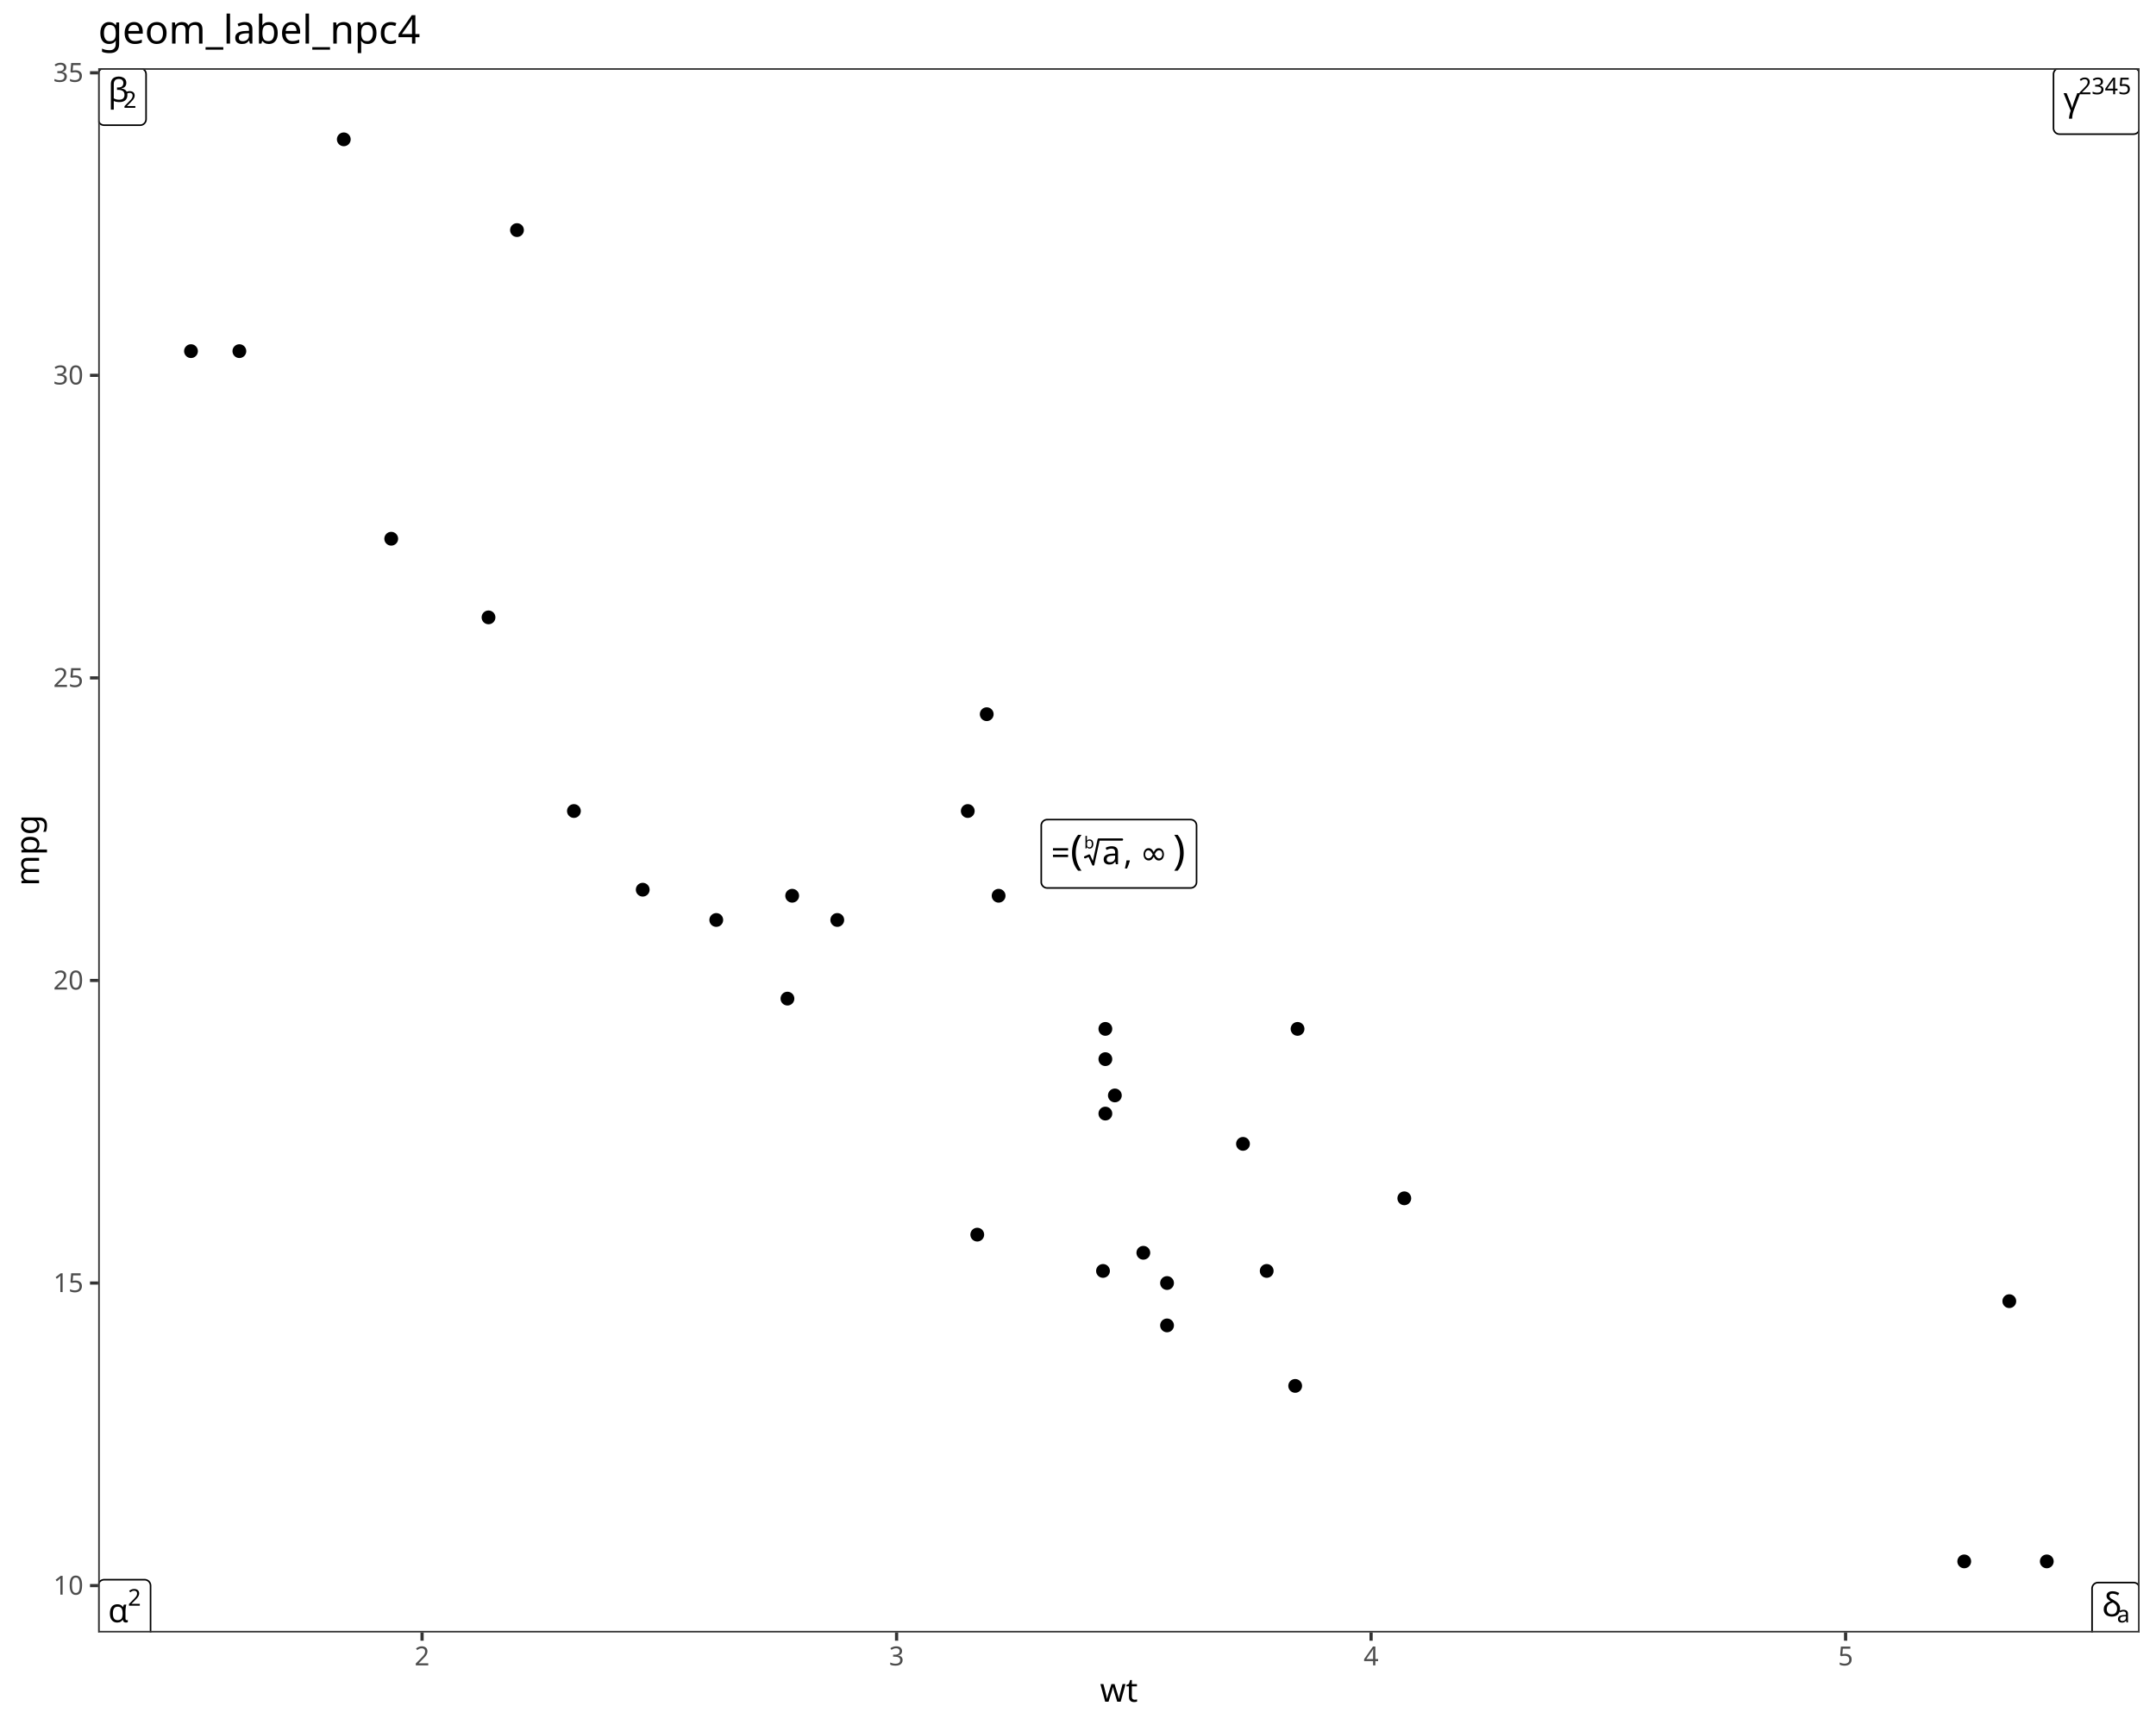
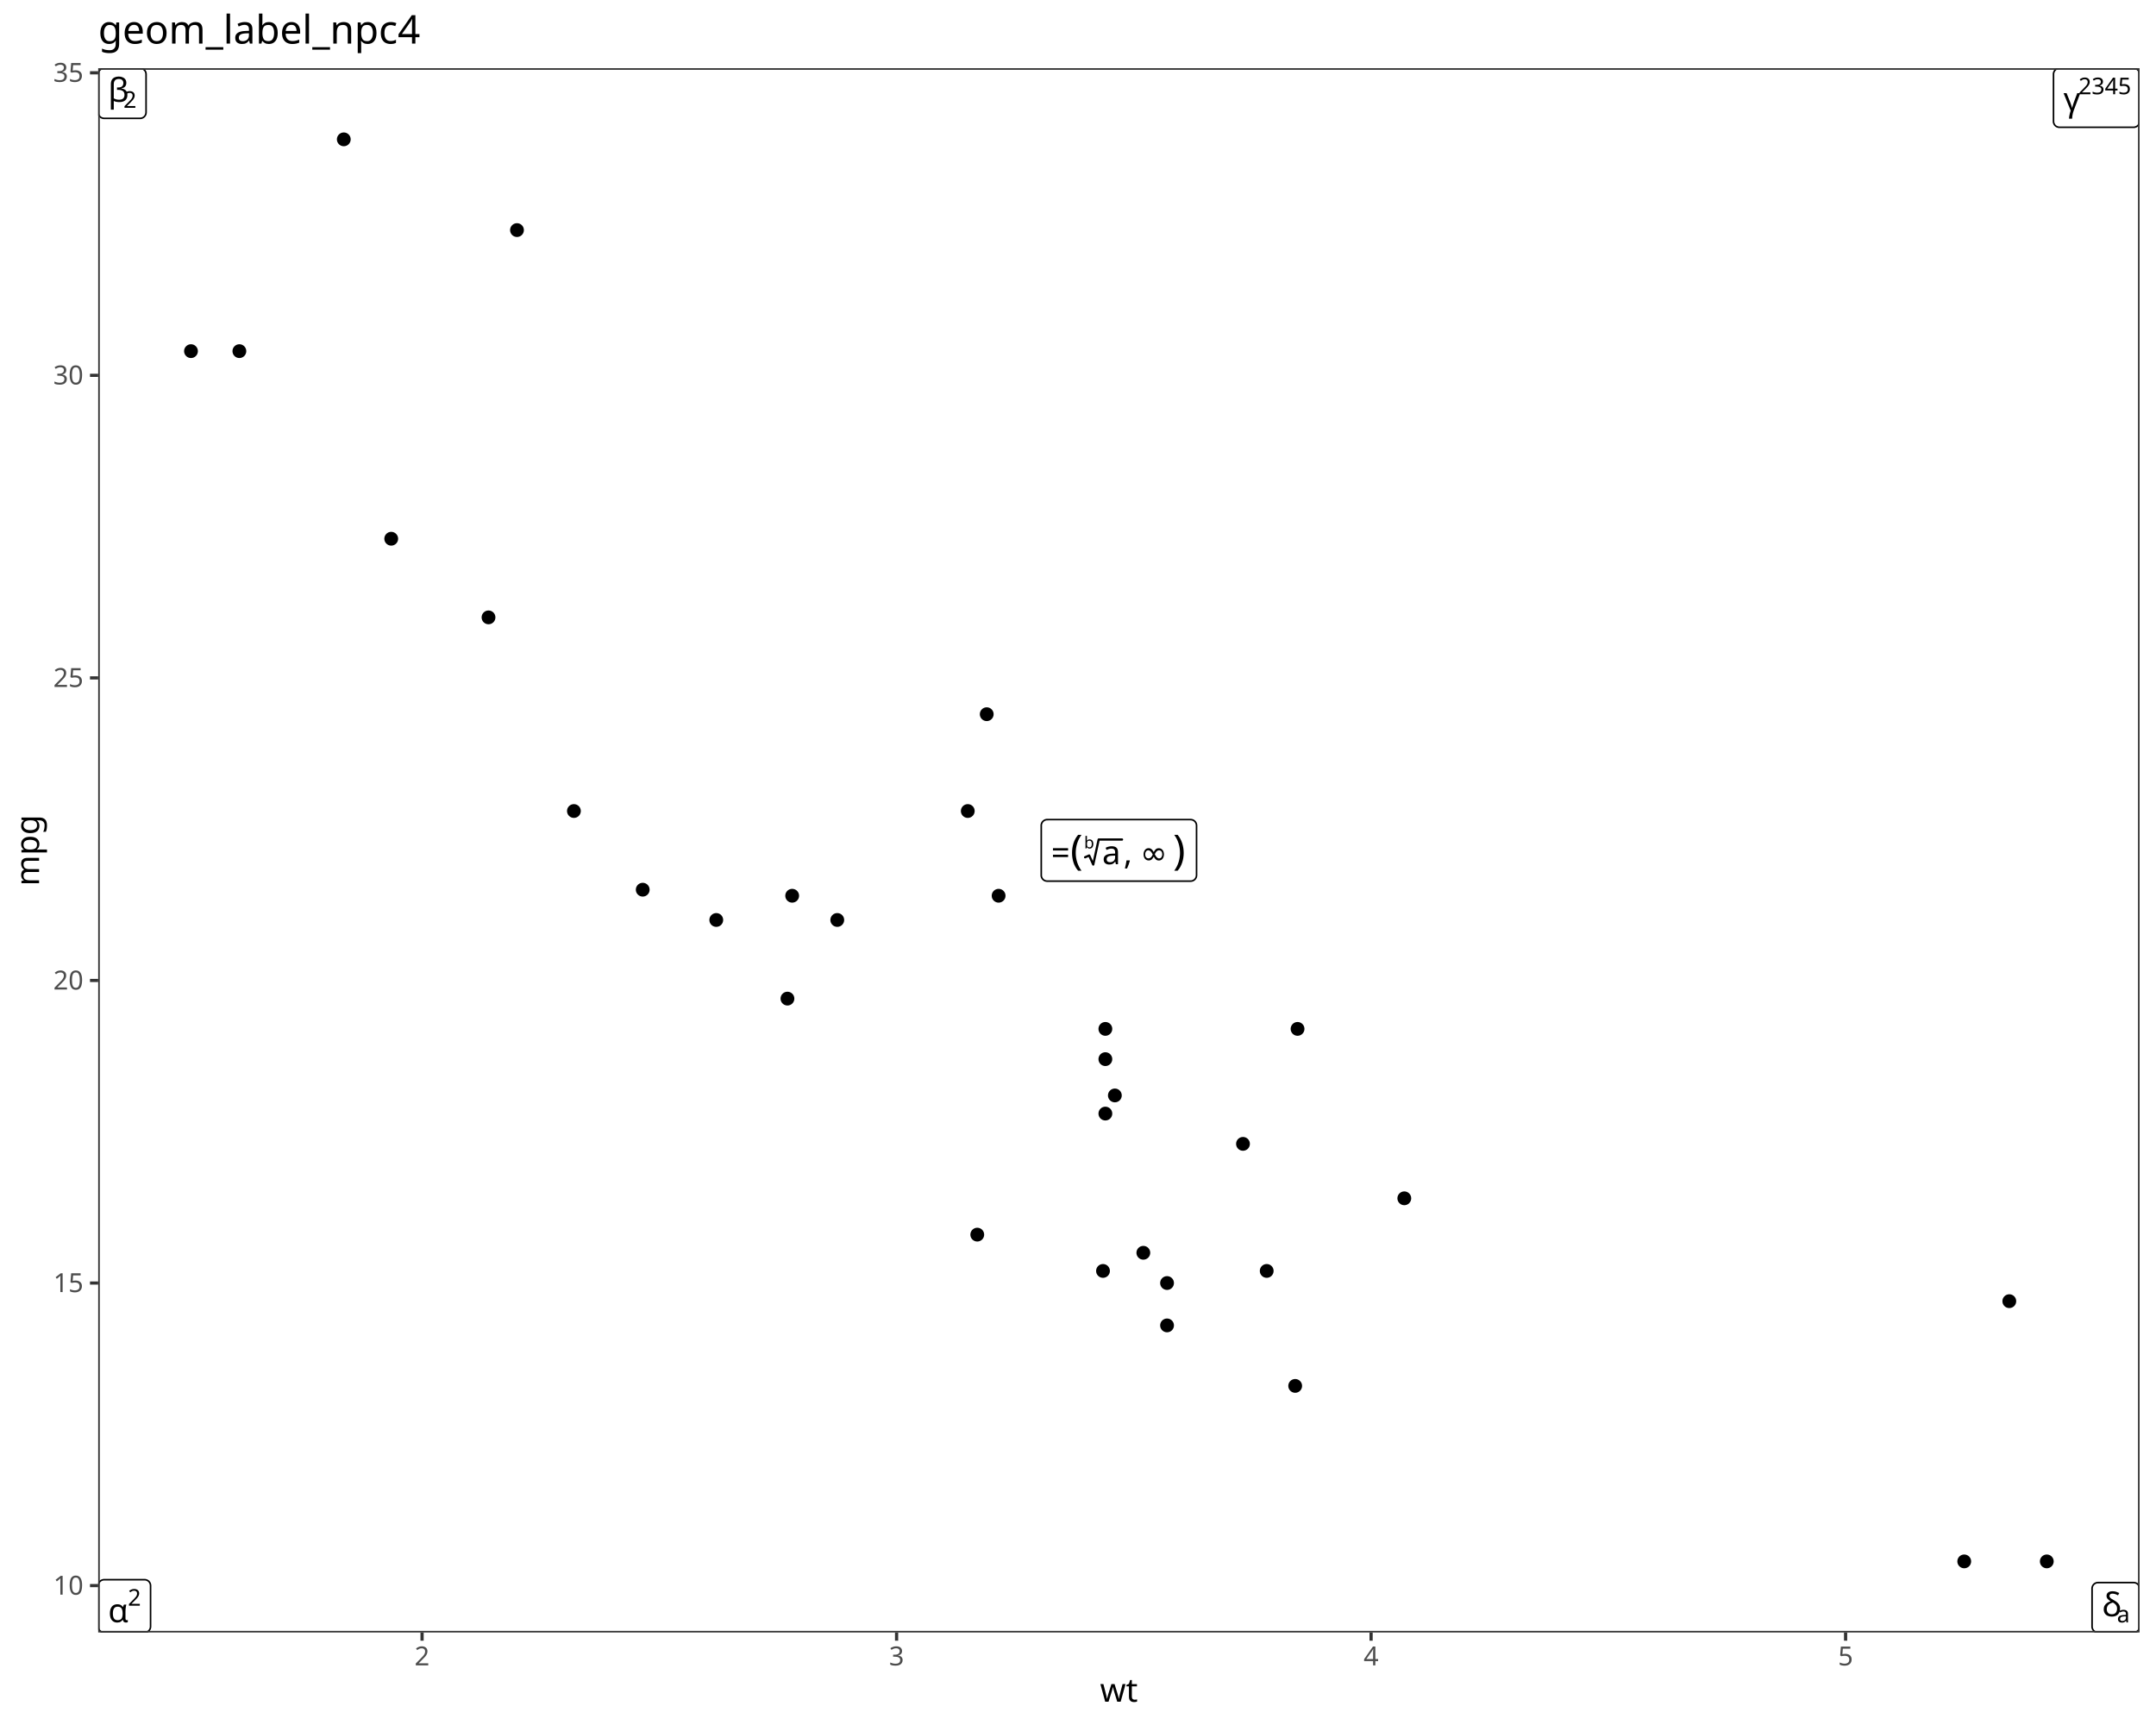
<svg xmlns="http://www.w3.org/2000/svg" class="svglite" data-engine-version="2.0" width="720.00pt" height="576.00pt" viewBox="0 0 720.00 576.00">
  <defs>
    <style type="text/css">
    .svglite line, .svglite polyline, .svglite polygon, .svglite path, .svglite rect, .svglite circle {
      fill: none;
      stroke: #000000;
      stroke-linecap: round;
      stroke-linejoin: round;
      stroke-miterlimit: 10.00;
    }
  </style>
  </defs>
  <rect width="100%" height="100%" style="stroke: none; fill: #FFFFFF;" />
  <defs>
    <clipPath id="cpMC4wMHw3MjAuMDB8MC4wMHw1NzYuMDA=">
      <rect x="0.00" y="0.00" width="720.00" height="576.00" />
    </clipPath>
  </defs>
  <g clip-path="url(#cpMC4wMHw3MjAuMDB8MC4wMHw1NzYuMDA=)">
    <rect x="0.00" y="0.00" width="720.00" height="576.00" style="stroke-width: 1.07; stroke: #FFFFFF; fill: #FFFFFF;" />
  </g>
  <defs>
    <clipPath id="cpMzIuNzl8NzE0LjUyfDIyLjc4fDU0NS4xMQ==">
      <rect x="32.79" y="22.78" width="681.73" height="522.33" />
    </clipPath>
  </defs>
  <g clip-path="url(#cpMzIuNzl8NzE0LjUyfDIyLjc4fDU0NS4xMQ==)">
    <rect x="32.79" y="22.78" width="681.73" height="522.33" style="stroke-width: 1.07; stroke: none; fill: #FFFFFF;" />
    <circle cx="239.20" cy="307.19" r="1.95" style="stroke-width: 0.71; fill: #000000;" />
    <circle cx="279.61" cy="307.19" r="1.95" style="stroke-width: 0.71; fill: #000000;" />
    <circle cx="191.66" cy="270.81" r="1.95" style="stroke-width: 0.71; fill: #000000;" />
    <circle cx="333.49" cy="299.10" r="1.95" style="stroke-width: 0.71; fill: #000000;" />
    <circle cx="369.14" cy="353.66" r="1.95" style="stroke-width: 0.71; fill: #000000;" />
    <circle cx="372.31" cy="365.78" r="1.95" style="stroke-width: 0.71; fill: #000000;" />
    <circle cx="389.74" cy="442.57" r="1.95" style="stroke-width: 0.71; fill: #000000;" />
    <circle cx="329.52" cy="238.48" r="1.95" style="stroke-width: 0.71; fill: #000000;" />
    <circle cx="323.19" cy="270.81" r="1.95" style="stroke-width: 0.71; fill: #000000;" />
    <circle cx="369.14" cy="343.56" r="1.95" style="stroke-width: 0.71; fill: #000000;" />
    <circle cx="369.14" cy="371.84" r="1.95" style="stroke-width: 0.71; fill: #000000;" />
    <circle cx="468.97" cy="400.13" r="1.95" style="stroke-width: 0.71; fill: #000000;" />
    <circle cx="415.10" cy="381.95" r="1.95" style="stroke-width: 0.71; fill: #000000;" />
    <circle cx="423.02" cy="424.38" r="1.95" style="stroke-width: 0.71; fill: #000000;" />
    <circle cx="655.96" cy="521.37" r="1.95" style="stroke-width: 0.71; fill: #000000;" />
    <circle cx="683.53" cy="521.37" r="1.95" style="stroke-width: 0.71; fill: #000000;" />
    <circle cx="671.01" cy="434.48" r="1.95" style="stroke-width: 0.71; fill: #000000;" />
    <circle cx="172.65" cy="76.83" r="1.95" style="stroke-width: 0.71; fill: #000000;" />
    <circle cx="79.94" cy="117.25" r="1.95" style="stroke-width: 0.71; fill: #000000;" />
    <circle cx="114.81" cy="46.53" r="1.95" style="stroke-width: 0.71; fill: #000000;" />
    <circle cx="214.64" cy="297.08" r="1.95" style="stroke-width: 0.71; fill: #000000;" />
    <circle cx="381.82" cy="418.32" r="1.95" style="stroke-width: 0.71; fill: #000000;" />
    <circle cx="368.35" cy="424.38" r="1.95" style="stroke-width: 0.71; fill: #000000;" />
    <circle cx="432.53" cy="462.77" r="1.95" style="stroke-width: 0.71; fill: #000000;" />
    <circle cx="433.32" cy="343.56" r="1.95" style="stroke-width: 0.71; fill: #000000;" />
    <circle cx="130.65" cy="179.89" r="1.95" style="stroke-width: 0.71; fill: #000000;" />
    <circle cx="163.14" cy="206.15" r="1.95" style="stroke-width: 0.71; fill: #000000;" />
    <circle cx="63.78" cy="117.25" r="1.95" style="stroke-width: 0.71; fill: #000000;" />
    <circle cx="326.36" cy="412.26" r="1.95" style="stroke-width: 0.71; fill: #000000;" />
    <circle cx="262.97" cy="333.45" r="1.95" style="stroke-width: 0.71; fill: #000000;" />
    <circle cx="389.74" cy="428.42" r="1.95" style="stroke-width: 0.71; fill: #000000;" />
    <circle cx="264.55" cy="299.10" r="1.95" style="stroke-width: 0.71; fill: #000000;" />
-     <polygon points="34.77,547.40 48.30,547.40 48.22,547.39 48.54,547.38 48.85,547.32 49.15,547.20 49.42,547.05 49.67,546.84 49.88,546.61 50.05,546.34 50.17,546.04 50.25,545.73 50.28,545.42 50.28,545.42 50.28,529.46 50.28,529.46 50.25,529.14 50.17,528.83 50.05,528.54 49.88,528.27 49.67,528.03 49.42,527.83 49.15,527.67 48.85,527.56 48.54,527.49 48.30,527.48 34.77,527.48 35.01,527.49 34.69,527.48 34.38,527.52 34.07,527.61 33.78,527.74 33.52,527.93 33.29,528.15 33.10,528.40 32.95,528.68 32.85,528.99 32.80,529.30 32.79,529.46 32.79,545.42 32.80,545.26 32.80,545.58 32.85,545.89 32.95,546.19 33.10,546.47 33.29,546.73 33.52,546.95 33.78,547.13 34.07,547.27 34.38,547.36 34.69,547.39 " style="stroke-width: 0.53; fill: #FFFFFF;" />
+     <polygon points="34.77,545.11 48.30,545.11 48.22,545.11 48.54,545.10 48.85,545.03 49.15,544.92 49.42,544.76 49.67,544.56 49.88,544.32 50.05,544.05 50.17,543.76 50.25,543.45 50.28,543.13 50.28,543.13 50.28,529.46 50.28,529.46 50.25,529.14 50.17,528.83 50.05,528.54 49.88,528.27 49.67,528.03 49.42,527.83 49.15,527.67 48.85,527.56 48.54,527.49 48.30,527.48 34.77,527.48 35.01,527.49 34.69,527.48 34.38,527.52 34.07,527.61 33.78,527.74 33.52,527.93 33.29,528.15 33.10,528.40 32.95,528.68 32.85,528.99 32.80,529.30 32.79,529.46 32.79,543.13 32.80,542.97 32.80,543.29 32.85,543.61 32.95,543.91 33.10,544.19 33.29,544.45 33.52,544.67 33.78,544.85 34.07,544.98 34.38,545.07 34.69,545.11 " style="stroke-width: 0.53; fill: #FFFFFF;" />
    <text x="36.09" y="541.68" style="font-size: 11.00px; font-family: sans;" textLength="6.60px" lengthAdjust="spacingAndGlyphs">α</text>
    <text x="42.69" y="536.16" style="font-size: 7.70px; font-family: sans;" textLength="4.28px" lengthAdjust="spacingAndGlyphs">2</text>
-     <polygon points="34.77,41.80 46.80,41.80 46.72,41.80 47.04,41.79 47.35,41.73 47.65,41.61 47.92,41.45 48.17,41.25 48.38,41.01 48.55,40.74 48.68,40.45 48.75,40.14 48.78,39.82 48.78,39.82 48.78,24.76 48.78,24.76 48.75,24.45 48.68,24.14 48.55,23.84 48.38,23.57 48.17,23.34 47.92,23.13 47.65,22.97 47.35,22.86 47.04,22.80 46.80,22.78 34.77,22.78 35.01,22.80 34.69,22.79 34.38,22.82 34.07,22.91 33.78,23.05 33.52,23.23 33.29,23.45 33.10,23.71 32.95,23.99 32.85,24.29 32.80,24.60 32.79,24.76 32.79,39.82 32.80,39.67 32.80,39.98 32.85,40.30 32.95,40.60 33.10,40.88 33.29,41.14 33.52,41.36 33.78,41.54 34.07,41.68 34.38,41.76 34.69,41.80 " style="stroke-width: 0.53; fill: #FFFFFF;" />
+     <polygon points="34.77,39.52 46.80,39.52 46.72,39.52 47.04,39.51 47.35,39.44 47.65,39.33 47.92,39.17 48.17,38.97 48.38,38.73 48.55,38.46 48.68,38.17 48.75,37.86 48.78,37.54 48.78,37.54 48.78,24.76 48.78,24.76 48.75,24.45 48.68,24.14 48.55,23.84 48.38,23.57 48.17,23.34 47.92,23.13 47.65,22.97 47.35,22.86 47.04,22.80 46.80,22.78 34.77,22.78 35.01,22.80 34.69,22.79 34.38,22.82 34.07,22.91 33.78,23.05 33.52,23.23 33.29,23.45 33.10,23.71 32.95,23.99 32.85,24.29 32.80,24.60 32.79,24.76 32.79,37.54 32.80,37.38 32.80,37.70 32.85,38.01 32.95,38.32 33.10,38.60 33.29,38.85 33.52,39.07 33.78,39.26 34.07,39.39 34.38,39.48 34.69,39.52 " style="stroke-width: 0.53; fill: #FFFFFF;" />
    <text x="36.09" y="33.98" style="font-size: 11.00px; font-family: sans;" textLength="5.10px" lengthAdjust="spacingAndGlyphs">β</text>
    <text x="41.20" y="36.01" style="font-size: 7.70px; font-family: sans;" textLength="4.28px" lengthAdjust="spacingAndGlyphs">2</text>
-     <polygon points="700.63,547.40 712.54,547.40 712.46,547.39 712.78,547.38 713.09,547.32 713.39,547.20 713.67,547.05 713.91,546.84 714.12,546.61 714.29,546.34 714.42,546.04 714.49,545.73 714.52,545.42 714.52,545.42 714.52,530.42 714.52,530.42 714.49,530.11 714.42,529.80 714.29,529.50 714.12,529.23 713.91,529.00 713.67,528.79 713.39,528.64 713.09,528.52 712.78,528.46 712.54,528.44 700.63,528.44 700.87,528.46 700.55,528.45 700.23,528.48 699.93,528.57 699.64,528.71 699.38,528.89 699.15,529.11 698.95,529.37 698.81,529.65 698.71,529.95 698.65,530.26 698.65,530.42 698.65,545.42 698.65,545.26 698.65,545.58 698.71,545.89 698.81,546.19 698.95,546.47 699.15,546.73 699.38,546.95 699.64,547.13 699.93,547.27 700.23,547.36 700.55,547.39 " style="stroke-width: 0.53; fill: #FFFFFF;" />
+     <polygon points="700.63,545.11 712.54,545.11 712.46,545.11 712.78,545.10 713.09,545.03 713.39,544.92 713.67,544.76 713.91,544.56 714.12,544.32 714.29,544.05 714.42,543.76 714.49,543.45 714.52,543.13 714.52,543.13 714.52,530.42 714.52,530.42 714.49,530.11 714.42,529.80 714.29,529.50 714.12,529.23 713.91,529.00 713.67,528.79 713.39,528.64 713.09,528.52 712.78,528.46 712.54,528.44 700.63,528.44 700.87,528.46 700.55,528.45 700.23,528.48 699.93,528.57 699.64,528.71 699.38,528.89 699.15,529.11 698.95,529.37 698.81,529.65 698.71,529.95 698.65,530.26 698.65,530.42 698.65,543.13 698.65,542.97 698.65,543.29 698.71,543.61 698.81,543.91 698.95,544.19 699.15,544.45 699.38,544.67 699.64,544.85 699.93,544.98 700.23,545.07 700.55,545.11 " style="stroke-width: 0.53; fill: #FFFFFF;" />
    <text x="701.95" y="539.70" style="font-size: 11.00px; font-family: sans;" textLength="4.99px" lengthAdjust="spacingAndGlyphs">δ</text>
    <text x="706.94" y="541.74" style="font-size: 7.70px; font-family: sans;" textLength="4.28px" lengthAdjust="spacingAndGlyphs">a</text>
-     <polygon points="687.75,44.79 712.54,44.79 712.46,44.78 712.78,44.77 713.09,44.71 713.39,44.60 713.67,44.44 713.91,44.23 714.12,44.00 714.29,43.73 714.42,43.43 714.49,43.12 714.52,42.81 714.52,42.81 714.52,24.76 714.52,24.76 714.49,24.45 714.42,24.14 714.29,23.84 714.12,23.57 713.91,23.34 713.67,23.13 713.39,22.97 713.09,22.86 712.78,22.80 712.54,22.78 687.75,22.78 687.99,22.80 687.67,22.79 687.35,22.82 687.04,22.91 686.76,23.05 686.49,23.23 686.26,23.45 686.07,23.71 685.93,23.99 685.82,24.29 685.77,24.60 685.77,24.76 685.77,42.81 685.77,42.65 685.77,42.97 685.82,43.28 685.93,43.58 686.07,43.86 686.26,44.12 686.49,44.34 686.76,44.52 687.04,44.66 687.35,44.75 687.67,44.78 " style="stroke-width: 0.53; fill: #FFFFFF;" />
+     <polygon points="687.75,42.50 712.54,42.50 712.46,42.50 712.78,42.49 713.09,42.42 713.39,42.31 713.67,42.15 713.91,41.95 714.12,41.71 714.29,41.44 714.42,41.15 714.49,40.84 714.52,40.52 714.52,40.52 714.52,24.76 714.52,24.76 714.49,24.45 714.42,24.14 714.29,23.84 714.12,23.57 713.91,23.34 713.67,23.13 713.39,22.97 713.09,22.86 712.78,22.80 712.54,22.78 687.75,22.78 687.99,22.80 687.67,22.79 687.35,22.82 687.04,22.91 686.76,23.05 686.49,23.23 686.26,23.45 686.07,23.71 685.93,23.99 685.82,24.29 685.77,24.60 685.77,24.76 685.77,40.52 685.77,40.36 685.77,40.68 685.82,41.00 685.93,41.30 686.07,41.58 686.26,41.84 686.49,42.06 686.76,42.24 687.04,42.37 687.35,42.46 687.67,42.50 " style="stroke-width: 0.53; fill: #FFFFFF;" />
    <text x="689.07" y="36.99" style="font-size: 11.00px; font-family: sans;" textLength="5.02px" lengthAdjust="spacingAndGlyphs">γ</text>
    <text x="694.09" y="31.46" style="font-size: 7.70px; font-family: sans;" textLength="17.13px" lengthAdjust="spacingAndGlyphs">2345</text>
-     <polygon points="349.71,296.51 397.61,296.51 397.53,296.50 397.85,296.49 398.16,296.43 398.46,296.32 398.73,296.16 398.98,295.95 399.19,295.72 399.36,295.45 399.49,295.15 399.56,294.84 399.59,294.53 399.59,294.53 399.59,275.65 399.59,275.65 399.56,275.34 399.49,275.03 399.36,274.73 399.19,274.46 398.98,274.23 398.73,274.02 398.46,273.86 398.16,273.75 397.85,273.69 397.61,273.67 349.71,273.67 349.95,273.69 349.63,273.67 349.31,273.71 349.00,273.80 348.72,273.94 348.45,274.12 348.23,274.34 348.03,274.60 347.89,274.88 347.78,275.18 347.73,275.49 347.73,275.65 347.73,294.53 347.73,294.37 347.73,294.69 347.78,295.00 347.89,295.30 348.03,295.58 348.23,295.84 348.45,296.06 348.72,296.24 349.00,296.38 349.31,296.47 349.63,296.50 " style="stroke-width: 0.53; fill: #FFFFFF;" />
+     <polygon points="349.71,294.22 397.61,294.22 397.53,294.22 397.85,294.21 398.16,294.14 398.46,294.03 398.73,293.87 398.98,293.67 399.19,293.43 399.36,293.16 399.49,292.87 399.56,292.56 399.59,292.24 399.59,292.24 399.59,275.65 399.59,275.65 399.56,275.34 399.49,275.03 399.36,274.73 399.19,274.46 398.98,274.23 398.73,274.02 398.46,273.86 398.16,273.75 397.85,273.69 397.61,273.67 349.71,273.67 349.95,273.69 349.63,273.67 349.31,273.71 349.00,273.80 348.72,273.94 348.45,274.12 348.23,274.34 348.03,274.60 347.89,274.88 347.78,275.18 347.73,275.49 347.73,275.65 347.73,292.24 347.73,292.08 347.73,292.40 347.78,292.72 347.89,293.02 348.03,293.30 348.23,293.56 348.45,293.78 348.72,293.96 349.00,294.09 349.31,294.18 349.63,294.22 " style="stroke-width: 0.53; fill: #FFFFFF;" />
    <text x="351.03" y="288.57" style="font-size: 11.00px; font-family: sans;" textLength="6.43px" lengthAdjust="spacingAndGlyphs">=</text>
    <text x="357.46" y="288.57" style="font-size: 13.75px; font-family: sans;" textLength="4.58px" lengthAdjust="spacingAndGlyphs">(</text>
    <text x="362.03" y="283.29" style="font-size: 5.50px; font-family: sans;" textLength="3.06px" lengthAdjust="spacingAndGlyphs">b</text>
    <polyline points="362.37,286.25 363.73,285.66 365.09,288.68 366.91,280.33 374.70,280.33 " style="stroke-width: 0.75;" />
    <text x="368.07" y="288.57" style="font-size: 11.00px; font-family: sans;" textLength="6.12px" lengthAdjust="spacingAndGlyphs">a</text>
    <text x="375.21" y="288.57" style="font-size: 11.00px; font-family: sans;" textLength="2.75px" lengthAdjust="spacingAndGlyphs">,</text>
    <text x="377.96" y="288.57" style="font-size: 11.00px; font-family: sans;" textLength="2.75px" lengthAdjust="spacingAndGlyphs"> </text>
    <text x="380.71" y="288.57" style="font-size: 11.00px; font-family: sans;" textLength="11.00px" lengthAdjust="spacingAndGlyphs">∞</text>
    <text x="391.72" y="288.57" style="font-size: 13.75px; font-family: sans;" textLength="4.57px" lengthAdjust="spacingAndGlyphs">)</text>
    <rect x="32.79" y="22.78" width="681.73" height="522.33" style="stroke-width: 1.07; stroke: #333333;" />
  </g>
  <g clip-path="url(#cpMC4wMHw3MjAuMDB8MC4wMHw1NzYuMDA=)">
    <text x="27.86" y="532.48" text-anchor="end" style="font-size: 8.80px; fill: #4D4D4D; font-family: sans;" textLength="9.79px" lengthAdjust="spacingAndGlyphs">10</text>
    <text x="27.86" y="431.45" text-anchor="end" style="font-size: 8.80px; fill: #4D4D4D; font-family: sans;" textLength="9.79px" lengthAdjust="spacingAndGlyphs">15</text>
    <text x="27.86" y="330.42" text-anchor="end" style="font-size: 8.80px; fill: #4D4D4D; font-family: sans;" textLength="9.79px" lengthAdjust="spacingAndGlyphs">20</text>
    <text x="27.86" y="229.39" text-anchor="end" style="font-size: 8.80px; fill: #4D4D4D; font-family: sans;" textLength="9.79px" lengthAdjust="spacingAndGlyphs">25</text>
    <text x="27.86" y="128.36" text-anchor="end" style="font-size: 8.80px; fill: #4D4D4D; font-family: sans;" textLength="9.79px" lengthAdjust="spacingAndGlyphs">30</text>
    <text x="27.86" y="27.33" text-anchor="end" style="font-size: 8.80px; fill: #4D4D4D; font-family: sans;" textLength="9.79px" lengthAdjust="spacingAndGlyphs">35</text>
    <polyline points="30.05,529.45 32.79,529.45 " style="stroke-width: 1.07; stroke: #333333; stroke-linecap: butt;" />
    <polyline points="30.05,428.42 32.79,428.42 " style="stroke-width: 1.07; stroke: #333333; stroke-linecap: butt;" />
    <polyline points="30.05,327.39 32.79,327.39 " style="stroke-width: 1.07; stroke: #333333; stroke-linecap: butt;" />
    <polyline points="30.05,226.36 32.79,226.36 " style="stroke-width: 1.07; stroke: #333333; stroke-linecap: butt;" />
    <polyline points="30.05,125.33 32.79,125.33 " style="stroke-width: 1.07; stroke: #333333; stroke-linecap: butt;" />
    <polyline points="30.05,24.30 32.79,24.30 " style="stroke-width: 1.07; stroke: #333333; stroke-linecap: butt;" />
    <polyline points="140.95,547.85 140.95,545.11 " style="stroke-width: 1.07; stroke: #333333; stroke-linecap: butt;" />
    <polyline points="299.42,547.85 299.42,545.11 " style="stroke-width: 1.07; stroke: #333333; stroke-linecap: butt;" />
    <polyline points="457.88,547.85 457.88,545.11 " style="stroke-width: 1.07; stroke: #333333; stroke-linecap: butt;" />
    <polyline points="616.34,547.85 616.34,545.11 " style="stroke-width: 1.07; stroke: #333333; stroke-linecap: butt;" />
    <text x="140.95" y="556.10" text-anchor="middle" style="font-size: 8.80px; fill: #4D4D4D; font-family: sans;" textLength="4.89px" lengthAdjust="spacingAndGlyphs">2</text>
    <text x="299.42" y="556.10" text-anchor="middle" style="font-size: 8.80px; fill: #4D4D4D; font-family: sans;" textLength="4.89px" lengthAdjust="spacingAndGlyphs">3</text>
    <text x="457.88" y="556.10" text-anchor="middle" style="font-size: 8.80px; fill: #4D4D4D; font-family: sans;" textLength="4.89px" lengthAdjust="spacingAndGlyphs">4</text>
    <text x="616.34" y="556.10" text-anchor="middle" style="font-size: 8.80px; fill: #4D4D4D; font-family: sans;" textLength="4.89px" lengthAdjust="spacingAndGlyphs">5</text>
    <text x="373.66" y="568.24" text-anchor="middle" style="font-size: 11.00px; font-family: sans;" textLength="11.00px" lengthAdjust="spacingAndGlyphs">wt</text>
    <text transform="translate(13.05,283.95) rotate(-90)" text-anchor="middle" style="font-size: 11.00px; font-family: sans;" textLength="21.40px" lengthAdjust="spacingAndGlyphs">mpg</text>
    <text x="32.79" y="14.56" style="font-size: 13.20px; font-family: sans;" textLength="104.23px" lengthAdjust="spacingAndGlyphs">geom_label_npc4</text>
  </g>
</svg>
